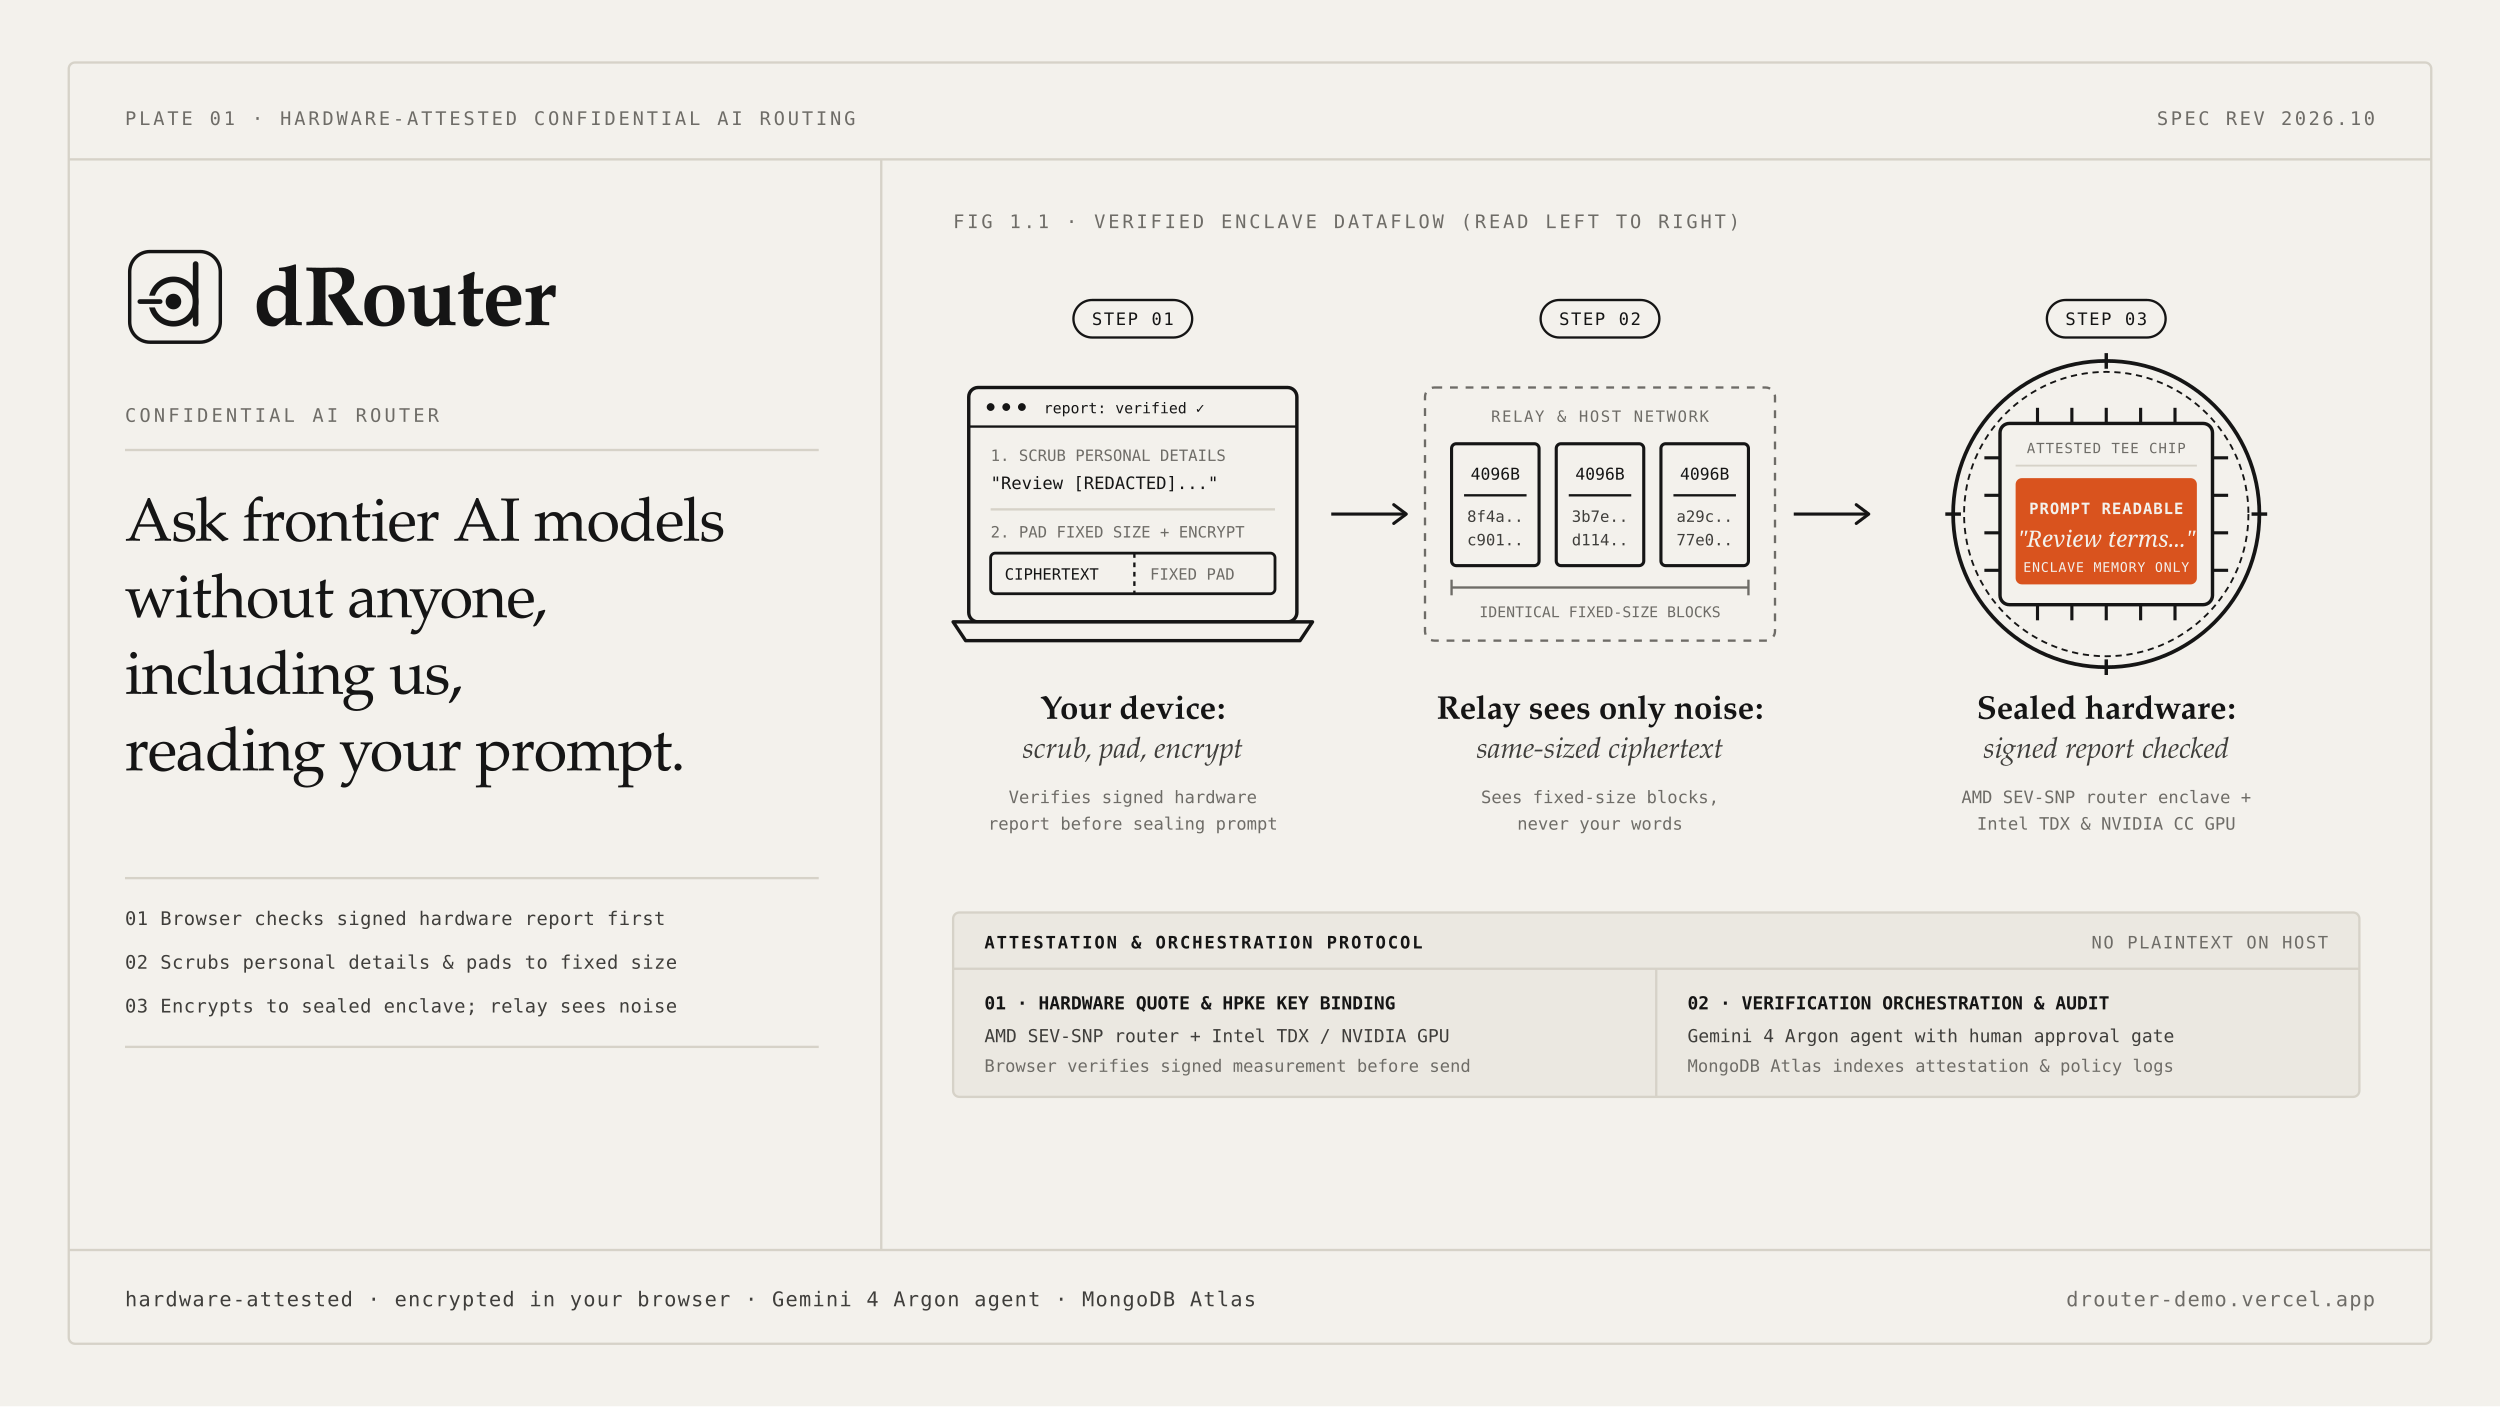
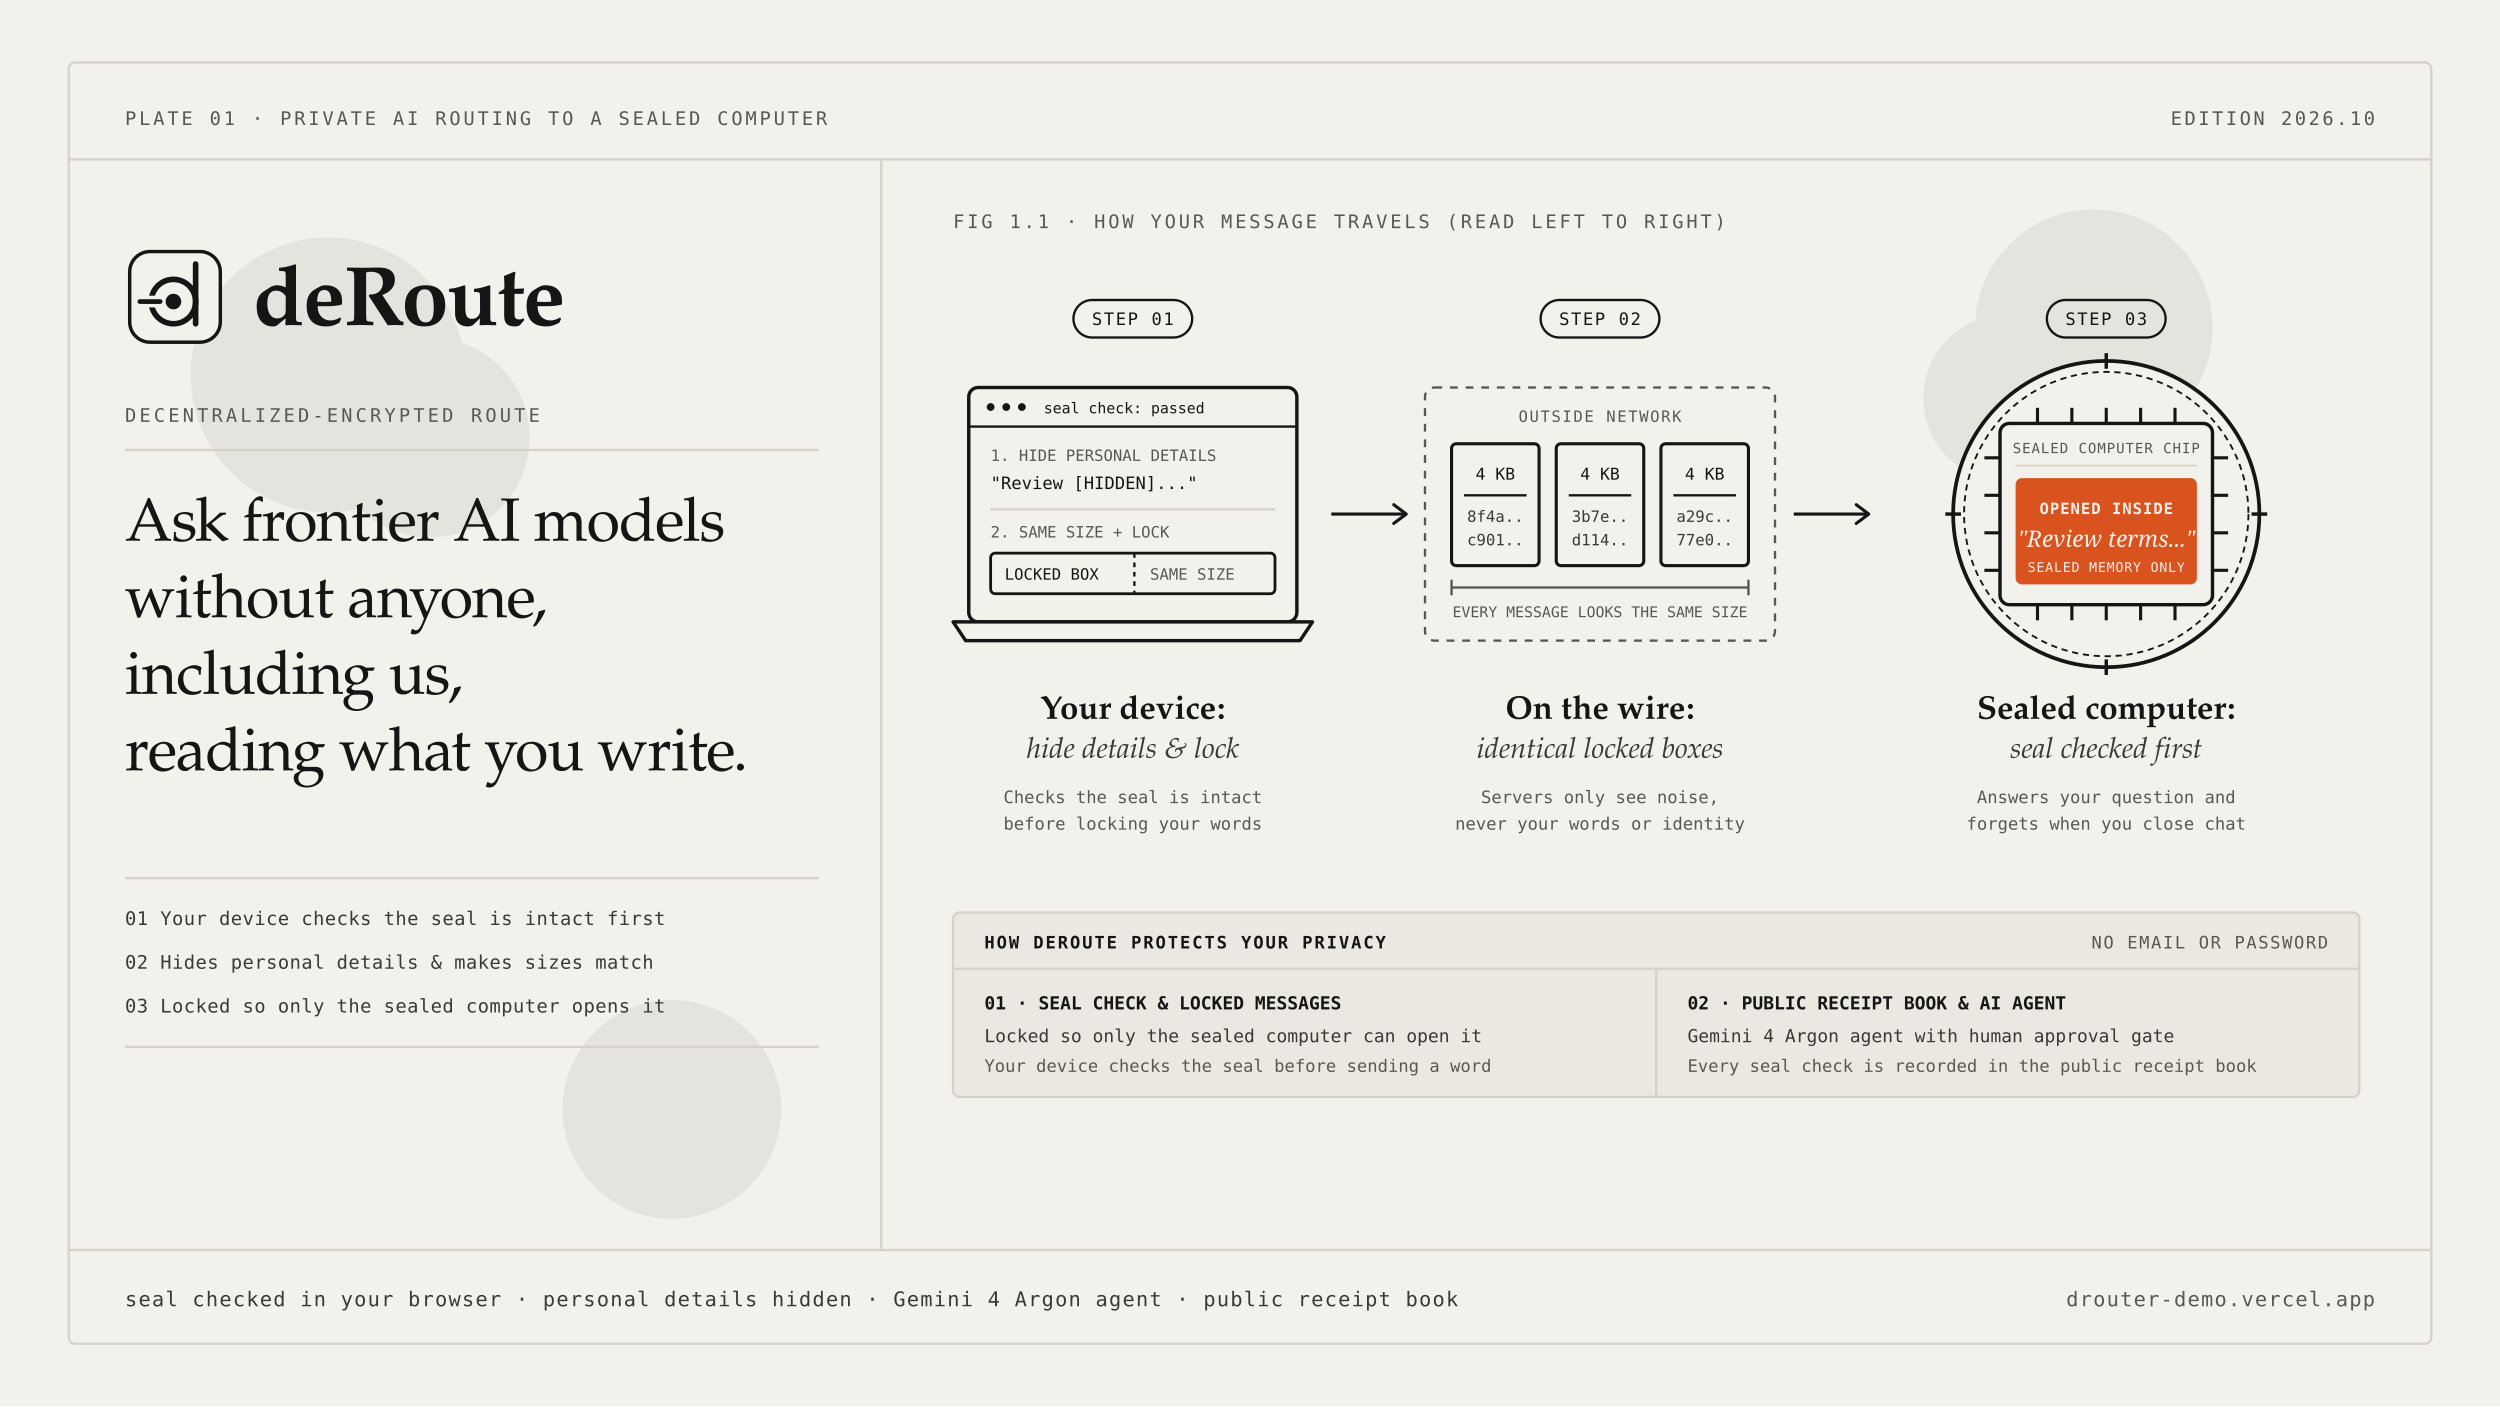
<svg xmlns="http://www.w3.org/2000/svg" viewBox="0 0 1600 900" width="1600" height="900" fill="none">
  <rect width="1600" height="900" fill="#f3f1ec" />
+   <g opacity="0.065" fill="#151515">
+     <circle cx="210" cy="240" r="88" />
+     <circle cx="275" cy="280" r="64" />
+     <circle cx="1340" cy="210" r="76" />
+     <circle cx="1285" cy="255" r="54" />
+     <circle cx="430" cy="710" r="70" />
+   </g>
  <rect x="44" y="40" width="1512" height="820" rx="4" stroke="#d6d2c8" stroke-width="1.5" />
-   <text x="80" y="80" fill="#6e6c67" font-family="'SF Mono', Menlo, monospace" font-size="12" letter-spacing="1.8">PLATE 01 · HARDWARE-ATTESTED CONFIDENTIAL AI ROUTING</text>
-   <text x="1520" y="80" text-anchor="end" fill="#6e6c67" font-family="'SF Mono', Menlo, monospace" font-size="12" letter-spacing="1.6">SPEC REV 2026.10</text>
+   <text x="80" y="80" fill="#595752" font-family="'SF Mono', Menlo, monospace" font-size="12" letter-spacing="1.8">PLATE 01 · PRIVATE AI ROUTING TO A SEALED COMPUTER</text>
+   <text x="1520" y="80" text-anchor="end" fill="#595752" font-family="'SF Mono', Menlo, monospace" font-size="12" letter-spacing="1.6">EDITION 2026.10</text>
  <line x1="44" y1="102" x2="1556" y2="102" stroke="#d6d2c8" stroke-width="1.5" />
  <line x1="564" y1="102" x2="564" y2="800" stroke="#d6d2c8" stroke-width="1.5" />
  <g transform="translate(80, 158)">
    <g transform="translate(0, 0)">
      <rect x="3" y="3" width="58" height="58" rx="13" fill="#f3f1ec" stroke="#151515" stroke-width="2.2" />
      <circle cx="31" cy="35" r="14.2" stroke="#151515" stroke-width="3.6" />
      <line x1="45.2" y1="11" x2="45.2" y2="49.2" stroke="#151515" stroke-width="3.6" stroke-linecap="round" />
      <line x1="8" y1="35" x2="23.5" y2="35" stroke="#f3f1ec" stroke-width="7.5" stroke-linecap="butt" />
      <line x1="9.5" y1="35" x2="22.5" y2="35" stroke="#151515" stroke-width="3" stroke-linecap="round" />
      <circle cx="31" cy="35" r="5" fill="#151515" />
    </g>
-     <text x="82" y="50" fill="#151515" font-family="'Iowan Old Style', 'Charter', 'Palatino', Georgia, serif" font-size="54" font-weight="600" letter-spacing="-1">dRouter</text>
-     <text x="0" y="112" fill="#6e6c67" font-family="'SF Mono', Menlo, monospace" font-size="12" letter-spacing="2">CONFIDENTIAL AI ROUTER</text>
+     <text x="82" y="50" fill="#151515" font-family="'Iowan Old Style', 'Charter', 'Palatino', Georgia, serif" font-size="54" font-weight="600" letter-spacing="-1">deRoute</text>
+     <text x="0" y="112" fill="#595752" font-family="'SF Mono', Menlo, monospace" font-size="12" letter-spacing="2">DECENTRALIZED-ENCRYPTED ROUTE</text>
    <line x1="0" y1="130" x2="444" y2="130" stroke="#d6d2c8" stroke-width="1.5" />
    <text x="0" y="188" fill="#151515" font-family="'Iowan Old Style', 'Charter', 'Palatino', Georgia, serif" font-size="39" letter-spacing="-0.6">
      <tspan x="0" dy="0">Ask frontier AI models</tspan>
      <tspan x="0" dy="49">without anyone,</tspan>
      <tspan x="0" dy="49">including us,</tspan>
-       <tspan x="0" dy="49">reading your prompt.</tspan>
+       <tspan x="0" dy="49">reading what you write.</tspan>
    </text>
    <g transform="translate(0, 404)">
      <line x1="0" y1="0" x2="444" y2="0" stroke="#d6d2c8" stroke-width="1.5" />
-       <text x="0" y="30" fill="#3f3e3b" font-family="'SF Mono', Menlo, monospace" font-size="12" letter-spacing="0.3">01  Browser checks signed hardware report first</text>
-       <text x="0" y="58" fill="#3f3e3b" font-family="'SF Mono', Menlo, monospace" font-size="12" letter-spacing="0.3">02  Scrubs personal details &amp; pads to fixed size</text>
-       <text x="0" y="86" fill="#3f3e3b" font-family="'SF Mono', Menlo, monospace" font-size="12" letter-spacing="0.3">03  Encrypts to sealed enclave; relay sees noise</text>
+       <text x="0" y="30" fill="#3a3936" font-family="'SF Mono', Menlo, monospace" font-size="12" letter-spacing="0.3">01  Your device checks the seal is intact first</text>
+       <text x="0" y="58" fill="#3a3936" font-family="'SF Mono', Menlo, monospace" font-size="12" letter-spacing="0.3">02  Hides personal details &amp; makes sizes match</text>
+       <text x="0" y="86" fill="#3a3936" font-family="'SF Mono', Menlo, monospace" font-size="12" letter-spacing="0.3">03  Locked so only the sealed computer opens it</text>
      <line x1="0" y1="108" x2="444" y2="108" stroke="#d6d2c8" stroke-width="1.5" />
    </g>
  </g>
-   <text x="610" y="146" fill="#6e6c67" font-family="'SF Mono', Menlo, monospace" font-size="12" letter-spacing="1.8">FIG 1.1 · VERIFIED ENCLAVE DATAFLOW (READ LEFT TO RIGHT)</text>
+   <text x="610" y="146" fill="#595752" font-family="'SF Mono', Menlo, monospace" font-size="12" letter-spacing="1.8">FIG 1.1 · HOW YOUR MESSAGE TRAVELS (READ LEFT TO RIGHT)</text>
  <g transform="translate(610, 192)">
    <rect x="77" y="0" width="76" height="24" rx="12" stroke="#151515" stroke-width="1.5" />
    <text x="115" y="16" text-anchor="middle" fill="#151515" font-family="'SF Mono', Menlo, monospace" font-size="11" letter-spacing="1">STEP 01</text>
    <g transform="translate(0, 56)">
      <rect x="10" y="0" width="210" height="150" rx="6" fill="#f3f1ec" stroke="#151515" stroke-width="2.2" />
      <line x1="10" y1="25" x2="220" y2="25" stroke="#151515" stroke-width="1.5" />
      <circle cx="24" cy="12.5" r="2.5" fill="#151515" />
      <circle cx="34" cy="12.5" r="2.5" fill="#151515" />
      <circle cx="44" cy="12.5" r="2.5" fill="#151515" />
-       <text x="58" y="16.5" fill="#151515" font-family="'SF Mono', Menlo, monospace" font-size="9.5">report: verified ✓</text>
-       <text x="24" y="47" fill="#6e6c67" font-family="'SF Mono', Menlo, monospace" font-size="10">1. SCRUB PERSONAL DETAILS</text>
-       <text x="24" y="65" fill="#151515" font-family="'SF Mono', Menlo, monospace" font-size="11">"Review [REDACTED]..."</text>
+       <text x="58" y="16.5" fill="#151515" font-family="'SF Mono', Menlo, monospace" font-size="9.5">seal check: passed</text>
+       <text x="24" y="47" fill="#595752" font-family="'SF Mono', Menlo, monospace" font-size="10">1. HIDE PERSONAL DETAILS</text>
+       <text x="24" y="65" fill="#151515" font-family="'SF Mono', Menlo, monospace" font-size="11">"Review [HIDDEN]..."</text>
      <line x1="24" y1="78" x2="206" y2="78" stroke="#d6d2c8" stroke-width="1.5" />
-       <text x="24" y="96" fill="#6e6c67" font-family="'SF Mono', Menlo, monospace" font-size="10">2. PAD FIXED SIZE + ENCRYPT</text>
+       <text x="24" y="96" fill="#595752" font-family="'SF Mono', Menlo, monospace" font-size="10">2. SAME SIZE + LOCK</text>
      <rect x="24" y="106" width="182" height="26" rx="3" stroke="#151515" stroke-width="1.8" />
      <line x1="116" y1="106" x2="116" y2="132" stroke="#151515" stroke-width="1.5" stroke-dasharray="3 3" />
-       <text x="33" y="123" fill="#151515" font-family="'SF Mono', Menlo, monospace" font-size="10">CIPHERTEXT</text>
-       <text x="126" y="123" fill="#6e6c67" font-family="'SF Mono', Menlo, monospace" font-size="10">FIXED PAD</text>
+       <text x="33" y="123" fill="#151515" font-family="'SF Mono', Menlo, monospace" font-size="10">LOCKED BOX</text>
+       <text x="126" y="123" fill="#595752" font-family="'SF Mono', Menlo, monospace" font-size="10">SAME SIZE</text>
      <path d="M0 150 L230 150 L222 162 L8 162 Z" fill="#f3f1ec" stroke="#151515" stroke-width="2.2" stroke-linejoin="round" />
    </g>
    <text x="115" y="268" text-anchor="middle" fill="#151515" font-family="'Iowan Old Style', 'Charter', 'Palatino', Georgia, serif" font-size="21" font-weight="600">Your device:</text>
-     <text x="115" y="293" text-anchor="middle" fill="#3f3e3b" font-family="'Iowan Old Style', 'Charter', 'Palatino', Georgia, serif" font-size="18.5" font-style="italic">scrub, pad, encrypt</text>
-     <text x="115" y="322" text-anchor="middle" fill="#6e6c67" font-family="'SF Mono', Menlo, monospace" font-size="11">Verifies signed hardware</text>
-     <text x="115" y="339" text-anchor="middle" fill="#6e6c67" font-family="'SF Mono', Menlo, monospace" font-size="11">report before sealing prompt</text>
+     <text x="115" y="293" text-anchor="middle" fill="#3a3936" font-family="'Iowan Old Style', 'Charter', 'Palatino', Georgia, serif" font-size="18.5" font-style="italic">hide details &amp; lock</text>
+     <text x="115" y="322" text-anchor="middle" fill="#595752" font-family="'SF Mono', Menlo, monospace" font-size="11">Checks the seal is intact</text>
+     <text x="115" y="339" text-anchor="middle" fill="#595752" font-family="'SF Mono', Menlo, monospace" font-size="11">before locking your words</text>
  </g>
  <g transform="translate(852, 329)">
    <line x1="0" y1="0" x2="48" y2="0" stroke="#151515" stroke-width="2" />
    <polyline points="40,-6 48,0 40,6" stroke="#151515" stroke-width="2" fill="none" stroke-linecap="round" stroke-linejoin="round" />
  </g>
  <g transform="translate(912, 192)">
    <rect x="74" y="0" width="76" height="24" rx="12" stroke="#151515" stroke-width="1.5" />
    <text x="112" y="16" text-anchor="middle" fill="#151515" font-family="'SF Mono', Menlo, monospace" font-size="11" letter-spacing="1">STEP 02</text>
    <g transform="translate(0, 56)">
-       <rect x="0" y="0" width="224" height="162" rx="6" stroke="#6e6c67" stroke-width="1.5" stroke-dasharray="5 5" />
-       <text x="112" y="22" text-anchor="middle" fill="#6e6c67" font-family="'SF Mono', Menlo, monospace" font-size="10" letter-spacing="1">RELAY &amp; HOST NETWORK</text>
+       <rect x="0" y="0" width="224" height="162" rx="6" stroke="#595752" stroke-width="1.5" stroke-dasharray="5 5" />
+       <text x="112" y="22" text-anchor="middle" fill="#595752" font-family="'SF Mono', Menlo, monospace" font-size="10" letter-spacing="1">OUTSIDE NETWORK</text>
      <g transform="translate(17, 36)">
        <rect x="0" y="0" width="56" height="78" rx="3" fill="#f3f1ec" stroke="#151515" stroke-width="2" />
-         <text x="28" y="23" text-anchor="middle" fill="#151515" font-family="'SF Mono', Menlo, monospace" font-size="10.5">4096B</text>
+         <text x="28" y="23" text-anchor="middle" fill="#151515" font-family="'SF Mono', Menlo, monospace" font-size="10.5">4 KB</text>
        <line x1="8" y1="33" x2="48" y2="33" stroke="#151515" stroke-width="1.5" />
-         <text x="28" y="50" text-anchor="middle" fill="#3f3e3b" font-family="'SF Mono', Menlo, monospace" font-size="10">8f4a..</text>
-         <text x="28" y="65" text-anchor="middle" fill="#3f3e3b" font-family="'SF Mono', Menlo, monospace" font-size="10">c901..</text>
+         <text x="28" y="50" text-anchor="middle" fill="#3a3936" font-family="'SF Mono', Menlo, monospace" font-size="10">8f4a..</text>
+         <text x="28" y="65" text-anchor="middle" fill="#3a3936" font-family="'SF Mono', Menlo, monospace" font-size="10">c901..</text>
      </g>
      <g transform="translate(84, 36)">
        <rect x="0" y="0" width="56" height="78" rx="3" fill="#f3f1ec" stroke="#151515" stroke-width="2" />
-         <text x="28" y="23" text-anchor="middle" fill="#151515" font-family="'SF Mono', Menlo, monospace" font-size="10.5">4096B</text>
+         <text x="28" y="23" text-anchor="middle" fill="#151515" font-family="'SF Mono', Menlo, monospace" font-size="10.5">4 KB</text>
        <line x1="8" y1="33" x2="48" y2="33" stroke="#151515" stroke-width="1.5" />
-         <text x="28" y="50" text-anchor="middle" fill="#3f3e3b" font-family="'SF Mono', Menlo, monospace" font-size="10">3b7e..</text>
-         <text x="28" y="65" text-anchor="middle" fill="#3f3e3b" font-family="'SF Mono', Menlo, monospace" font-size="10">d114..</text>
+         <text x="28" y="50" text-anchor="middle" fill="#3a3936" font-family="'SF Mono', Menlo, monospace" font-size="10">3b7e..</text>
+         <text x="28" y="65" text-anchor="middle" fill="#3a3936" font-family="'SF Mono', Menlo, monospace" font-size="10">d114..</text>
      </g>
      <g transform="translate(151, 36)">
        <rect x="0" y="0" width="56" height="78" rx="3" fill="#f3f1ec" stroke="#151515" stroke-width="2" />
-         <text x="28" y="23" text-anchor="middle" fill="#151515" font-family="'SF Mono', Menlo, monospace" font-size="10.5">4096B</text>
+         <text x="28" y="23" text-anchor="middle" fill="#151515" font-family="'SF Mono', Menlo, monospace" font-size="10.5">4 KB</text>
        <line x1="8" y1="33" x2="48" y2="33" stroke="#151515" stroke-width="1.5" />
-         <text x="28" y="50" text-anchor="middle" fill="#3f3e3b" font-family="'SF Mono', Menlo, monospace" font-size="10">a29c..</text>
-         <text x="28" y="65" text-anchor="middle" fill="#3f3e3b" font-family="'SF Mono', Menlo, monospace" font-size="10">77e0..</text>
+         <text x="28" y="50" text-anchor="middle" fill="#3a3936" font-family="'SF Mono', Menlo, monospace" font-size="10">a29c..</text>
+         <text x="28" y="65" text-anchor="middle" fill="#3a3936" font-family="'SF Mono', Menlo, monospace" font-size="10">77e0..</text>
      </g>
-       <line x1="17" y1="128" x2="207" y2="128" stroke="#6e6c67" stroke-width="1.5" />
-       <line x1="17" y1="123" x2="17" y2="133" stroke="#6e6c67" stroke-width="1.5" />
-       <line x1="207" y1="123" x2="207" y2="133" stroke="#6e6c67" stroke-width="1.5" />
-       <text x="112" y="147" text-anchor="middle" fill="#6e6c67" font-family="'SF Mono', Menlo, monospace" font-size="9.5">IDENTICAL FIXED-SIZE BLOCKS</text>
+       <line x1="17" y1="128" x2="207" y2="128" stroke="#595752" stroke-width="1.5" />
+       <line x1="17" y1="123" x2="17" y2="133" stroke="#595752" stroke-width="1.5" />
+       <line x1="207" y1="123" x2="207" y2="133" stroke="#595752" stroke-width="1.5" />
+       <text x="112" y="147" text-anchor="middle" fill="#595752" font-family="'SF Mono', Menlo, monospace" font-size="9.5">EVERY MESSAGE LOOKS THE SAME SIZE</text>
    </g>
-     <text x="112" y="268" text-anchor="middle" fill="#151515" font-family="'Iowan Old Style', 'Charter', 'Palatino', Georgia, serif" font-size="21" font-weight="600">Relay sees only noise:</text>
-     <text x="112" y="293" text-anchor="middle" fill="#3f3e3b" font-family="'Iowan Old Style', 'Charter', 'Palatino', Georgia, serif" font-size="18.5" font-style="italic">same-sized ciphertext</text>
-     <text x="112" y="322" text-anchor="middle" fill="#6e6c67" font-family="'SF Mono', Menlo, monospace" font-size="11">Sees fixed-size blocks,</text>
-     <text x="112" y="339" text-anchor="middle" fill="#6e6c67" font-family="'SF Mono', Menlo, monospace" font-size="11">never your words</text>
+     <text x="112" y="268" text-anchor="middle" fill="#151515" font-family="'Iowan Old Style', 'Charter', 'Palatino', Georgia, serif" font-size="21" font-weight="600">On the wire:</text>
+     <text x="112" y="293" text-anchor="middle" fill="#3a3936" font-family="'Iowan Old Style', 'Charter', 'Palatino', Georgia, serif" font-size="18.5" font-style="italic">identical locked boxes</text>
+     <text x="112" y="322" text-anchor="middle" fill="#595752" font-family="'SF Mono', Menlo, monospace" font-size="11">Servers only see noise,</text>
+     <text x="112" y="339" text-anchor="middle" fill="#595752" font-family="'SF Mono', Menlo, monospace" font-size="11">never your words or identity</text>
  </g>
  <g transform="translate(1148, 329)">
    <line x1="0" y1="0" x2="48" y2="0" stroke="#151515" stroke-width="2" />
    <polyline points="40,-6 48,0 40,6" stroke="#151515" stroke-width="2" fill="none" stroke-linecap="round" stroke-linejoin="round" />
  </g>
  <g transform="translate(1208, 192)">
    <rect x="102" y="0" width="76" height="24" rx="12" stroke="#151515" stroke-width="1.5" />
    <text x="140" y="16" text-anchor="middle" fill="#151515" font-family="'SF Mono', Menlo, monospace" font-size="11" letter-spacing="1">STEP 03</text>
    <g transform="translate(36, 33)">
      <circle cx="104" cy="104" r="98" fill="#f3f1ec" stroke="#151515" stroke-width="2.4" />
      <circle cx="104" cy="104" r="91" fill="none" stroke="#151515" stroke-width="1.2" stroke-dasharray="4 3" />
      <line x1="104" y1="1" x2="104" y2="11" stroke="#151515" stroke-width="2.2" />
      <line x1="104" y1="197" x2="104" y2="207" stroke="#151515" stroke-width="2.2" />
      <line x1="197" y1="104" x2="207" y2="104" stroke="#151515" stroke-width="2.2" />
      <line x1="1" y1="104" x2="11" y2="104" stroke="#151515" stroke-width="2.2" />
      <rect x="36" y="46" width="136" height="116" rx="6" fill="#f3f1ec" stroke="#151515" stroke-width="2.2" />
      <line x1="60" y1="36" x2="60" y2="46" stroke="#151515" stroke-width="2" />
      <line x1="82" y1="36" x2="82" y2="46" stroke="#151515" stroke-width="2" />
      <line x1="104" y1="36" x2="104" y2="46" stroke="#151515" stroke-width="2" />
      <line x1="126" y1="36" x2="126" y2="46" stroke="#151515" stroke-width="2" />
      <line x1="148" y1="36" x2="148" y2="46" stroke="#151515" stroke-width="2" />
      <line x1="60" y1="162" x2="60" y2="172" stroke="#151515" stroke-width="2" />
      <line x1="82" y1="162" x2="82" y2="172" stroke="#151515" stroke-width="2" />
      <line x1="104" y1="162" x2="104" y2="172" stroke="#151515" stroke-width="2" />
      <line x1="126" y1="162" x2="126" y2="172" stroke="#151515" stroke-width="2" />
      <line x1="148" y1="162" x2="148" y2="172" stroke="#151515" stroke-width="2" />
      <line x1="26" y1="68" x2="36" y2="68" stroke="#151515" stroke-width="2" />
      <line x1="26" y1="92" x2="36" y2="92" stroke="#151515" stroke-width="2" />
      <line x1="26" y1="116" x2="36" y2="116" stroke="#151515" stroke-width="2" />
      <line x1="26" y1="140" x2="36" y2="140" stroke="#151515" stroke-width="2" />
      <line x1="172" y1="68" x2="182" y2="68" stroke="#151515" stroke-width="2" />
      <line x1="172" y1="92" x2="182" y2="92" stroke="#151515" stroke-width="2" />
      <line x1="172" y1="116" x2="182" y2="116" stroke="#151515" stroke-width="2" />
      <line x1="172" y1="140" x2="182" y2="140" stroke="#151515" stroke-width="2" />
-       <text x="104" y="65" text-anchor="middle" fill="#6e6c67" font-family="'SF Mono', Menlo, monospace" font-size="9" letter-spacing="0.6">ATTESTED TEE CHIP</text>
+       <text x="104" y="65" text-anchor="middle" fill="#595752" font-family="'SF Mono', Menlo, monospace" font-size="9" letter-spacing="0.6">SEALED COMPUTER CHIP</text>
      <line x1="46" y1="73" x2="162" y2="73" stroke="#d6d2c8" stroke-width="1.2" />
      <rect x="46" y="81" width="116" height="68" rx="4" fill="#d9531e" />
-       <text x="104" y="104" text-anchor="middle" fill="#f3f1ec" font-family="'SF Mono', Menlo, monospace" font-size="10" font-weight="600" letter-spacing="0.6">PROMPT READABLE</text>
+       <text x="104" y="104" text-anchor="middle" fill="#f3f1ec" font-family="'SF Mono', Menlo, monospace" font-size="10" font-weight="600" letter-spacing="0.6">OPENED INSIDE</text>
      <text x="104" y="125" text-anchor="middle" fill="#f3f1ec" font-family="'Iowan Old Style', 'Charter', Georgia, serif" font-size="14.5" font-style="italic">"Review terms..."</text>
-       <text x="104" y="141" text-anchor="middle" fill="#f3f1ec" font-family="'SF Mono', Menlo, monospace" font-size="8.5" letter-spacing="0.5">ENCLAVE MEMORY ONLY</text>
+       <text x="104" y="141" text-anchor="middle" fill="#f3f1ec" font-family="'SF Mono', Menlo, monospace" font-size="8.5" letter-spacing="0.5">SEALED MEMORY ONLY</text>
    </g>
-     <text x="140" y="268" text-anchor="middle" fill="#151515" font-family="'Iowan Old Style', 'Charter', 'Palatino', Georgia, serif" font-size="21" font-weight="600">Sealed hardware:</text>
-     <text x="140" y="293" text-anchor="middle" fill="#3f3e3b" font-family="'Iowan Old Style', 'Charter', 'Palatino', Georgia, serif" font-size="18.5" font-style="italic">signed report checked</text>
-     <text x="140" y="322" text-anchor="middle" fill="#6e6c67" font-family="'SF Mono', Menlo, monospace" font-size="11">AMD SEV-SNP router enclave +</text>
-     <text x="140" y="339" text-anchor="middle" fill="#6e6c67" font-family="'SF Mono', Menlo, monospace" font-size="11">Intel TDX &amp; NVIDIA CC GPU</text>
+     <text x="140" y="268" text-anchor="middle" fill="#151515" font-family="'Iowan Old Style', 'Charter', 'Palatino', Georgia, serif" font-size="21" font-weight="600">Sealed computer:</text>
+     <text x="140" y="293" text-anchor="middle" fill="#3a3936" font-family="'Iowan Old Style', 'Charter', 'Palatino', Georgia, serif" font-size="18.5" font-style="italic">seal checked first</text>
+     <text x="140" y="322" text-anchor="middle" fill="#595752" font-family="'SF Mono', Menlo, monospace" font-size="11">Answers your question and</text>
+     <text x="140" y="339" text-anchor="middle" fill="#595752" font-family="'SF Mono', Menlo, monospace" font-size="11">forgets when you close chat</text>
  </g>
  <g transform="translate(610, 584)">
    <rect x="0" y="0" width="900" height="118" rx="4" fill="#ebe8e1" stroke="#d6d2c8" stroke-width="1.5" />
    <line x1="0" y1="36" x2="900" y2="36" stroke="#d6d2c8" stroke-width="1.5" />
    <line x1="450" y1="36" x2="450" y2="118" stroke="#d6d2c8" stroke-width="1.5" />
-     <text x="20" y="23" fill="#151515" font-family="'SF Mono', Menlo, monospace" font-size="11" font-weight="600" letter-spacing="1.2">ATTESTATION &amp; ORCHESTRATION PROTOCOL</text>
-     <text x="880" y="23" text-anchor="end" fill="#6e6c67" font-family="'SF Mono', Menlo, monospace" font-size="11" letter-spacing="1">NO PLAINTEXT ON HOST</text>
-     <text x="20" y="62" fill="#151515" font-family="'SF Mono', Menlo, monospace" font-size="11.5" font-weight="600">01 · HARDWARE QUOTE &amp; HPKE KEY BINDING</text>
-     <text x="20" y="83" fill="#3f3e3b" font-family="'SF Mono', Menlo, monospace" font-size="11.5">AMD SEV-SNP router + Intel TDX / NVIDIA GPU</text>
-     <text x="20" y="102" fill="#6e6c67" font-family="'SF Mono', Menlo, monospace" font-size="11">Browser verifies signed measurement before send</text>
-     <text x="470" y="62" fill="#151515" font-family="'SF Mono', Menlo, monospace" font-size="11.5" font-weight="600">02 · VERIFICATION ORCHESTRATION &amp; AUDIT</text>
-     <text x="470" y="83" fill="#3f3e3b" font-family="'SF Mono', Menlo, monospace" font-size="11.5">Gemini 4 Argon agent with human approval gate</text>
-     <text x="470" y="102" fill="#6e6c67" font-family="'SF Mono', Menlo, monospace" font-size="11">MongoDB Atlas indexes attestation &amp; policy logs</text>
+     <text x="20" y="23" fill="#151515" font-family="'SF Mono', Menlo, monospace" font-size="11" font-weight="600" letter-spacing="1.2">HOW DEROUTE PROTECTS YOUR PRIVACY</text>
+     <text x="880" y="23" text-anchor="end" fill="#595752" font-family="'SF Mono', Menlo, monospace" font-size="11" letter-spacing="1">NO EMAIL OR PASSWORD</text>
+     <text x="20" y="62" fill="#151515" font-family="'SF Mono', Menlo, monospace" font-size="11.5" font-weight="600">01 · SEAL CHECK &amp; LOCKED MESSAGES</text>
+     <text x="20" y="83" fill="#3a3936" font-family="'SF Mono', Menlo, monospace" font-size="11.5">Locked so only the sealed computer can open it</text>
+     <text x="20" y="102" fill="#595752" font-family="'SF Mono', Menlo, monospace" font-size="11">Your device checks the seal before sending a word</text>
+     <text x="470" y="62" fill="#151515" font-family="'SF Mono', Menlo, monospace" font-size="11.5" font-weight="600">02 · PUBLIC RECEIPT BOOK &amp; AI AGENT</text>
+     <text x="470" y="83" fill="#3a3936" font-family="'SF Mono', Menlo, monospace" font-size="11.5">Gemini 4 Argon agent with human approval gate</text>
+     <text x="470" y="102" fill="#595752" font-family="'SF Mono', Menlo, monospace" font-size="11">Every seal check is recorded in the public receipt book</text>
  </g>
  <line x1="44" y1="800" x2="1556" y2="800" stroke="#d6d2c8" stroke-width="1.5" />
-   <text x="80" y="836" fill="#3f3e3b" font-family="'SF Mono', Menlo, monospace" font-size="13" letter-spacing="0.8">hardware-attested · encrypted in your browser · Gemini 4 Argon agent · MongoDB Atlas</text>
-   <text x="1520" y="836" text-anchor="end" fill="#6e6c67" font-family="'SF Mono', Menlo, monospace" font-size="13" letter-spacing="0.8">drouter-demo.vercel.app</text>
+   <text x="80" y="836" fill="#3a3936" font-family="'SF Mono', Menlo, monospace" font-size="13" letter-spacing="0.8">seal checked in your browser · personal details hidden · Gemini 4 Argon agent · public receipt book</text>
+   <text x="1520" y="836" text-anchor="end" fill="#595752" font-family="'SF Mono', Menlo, monospace" font-size="13" letter-spacing="0.8">drouter-demo.vercel.app</text>
</svg>
